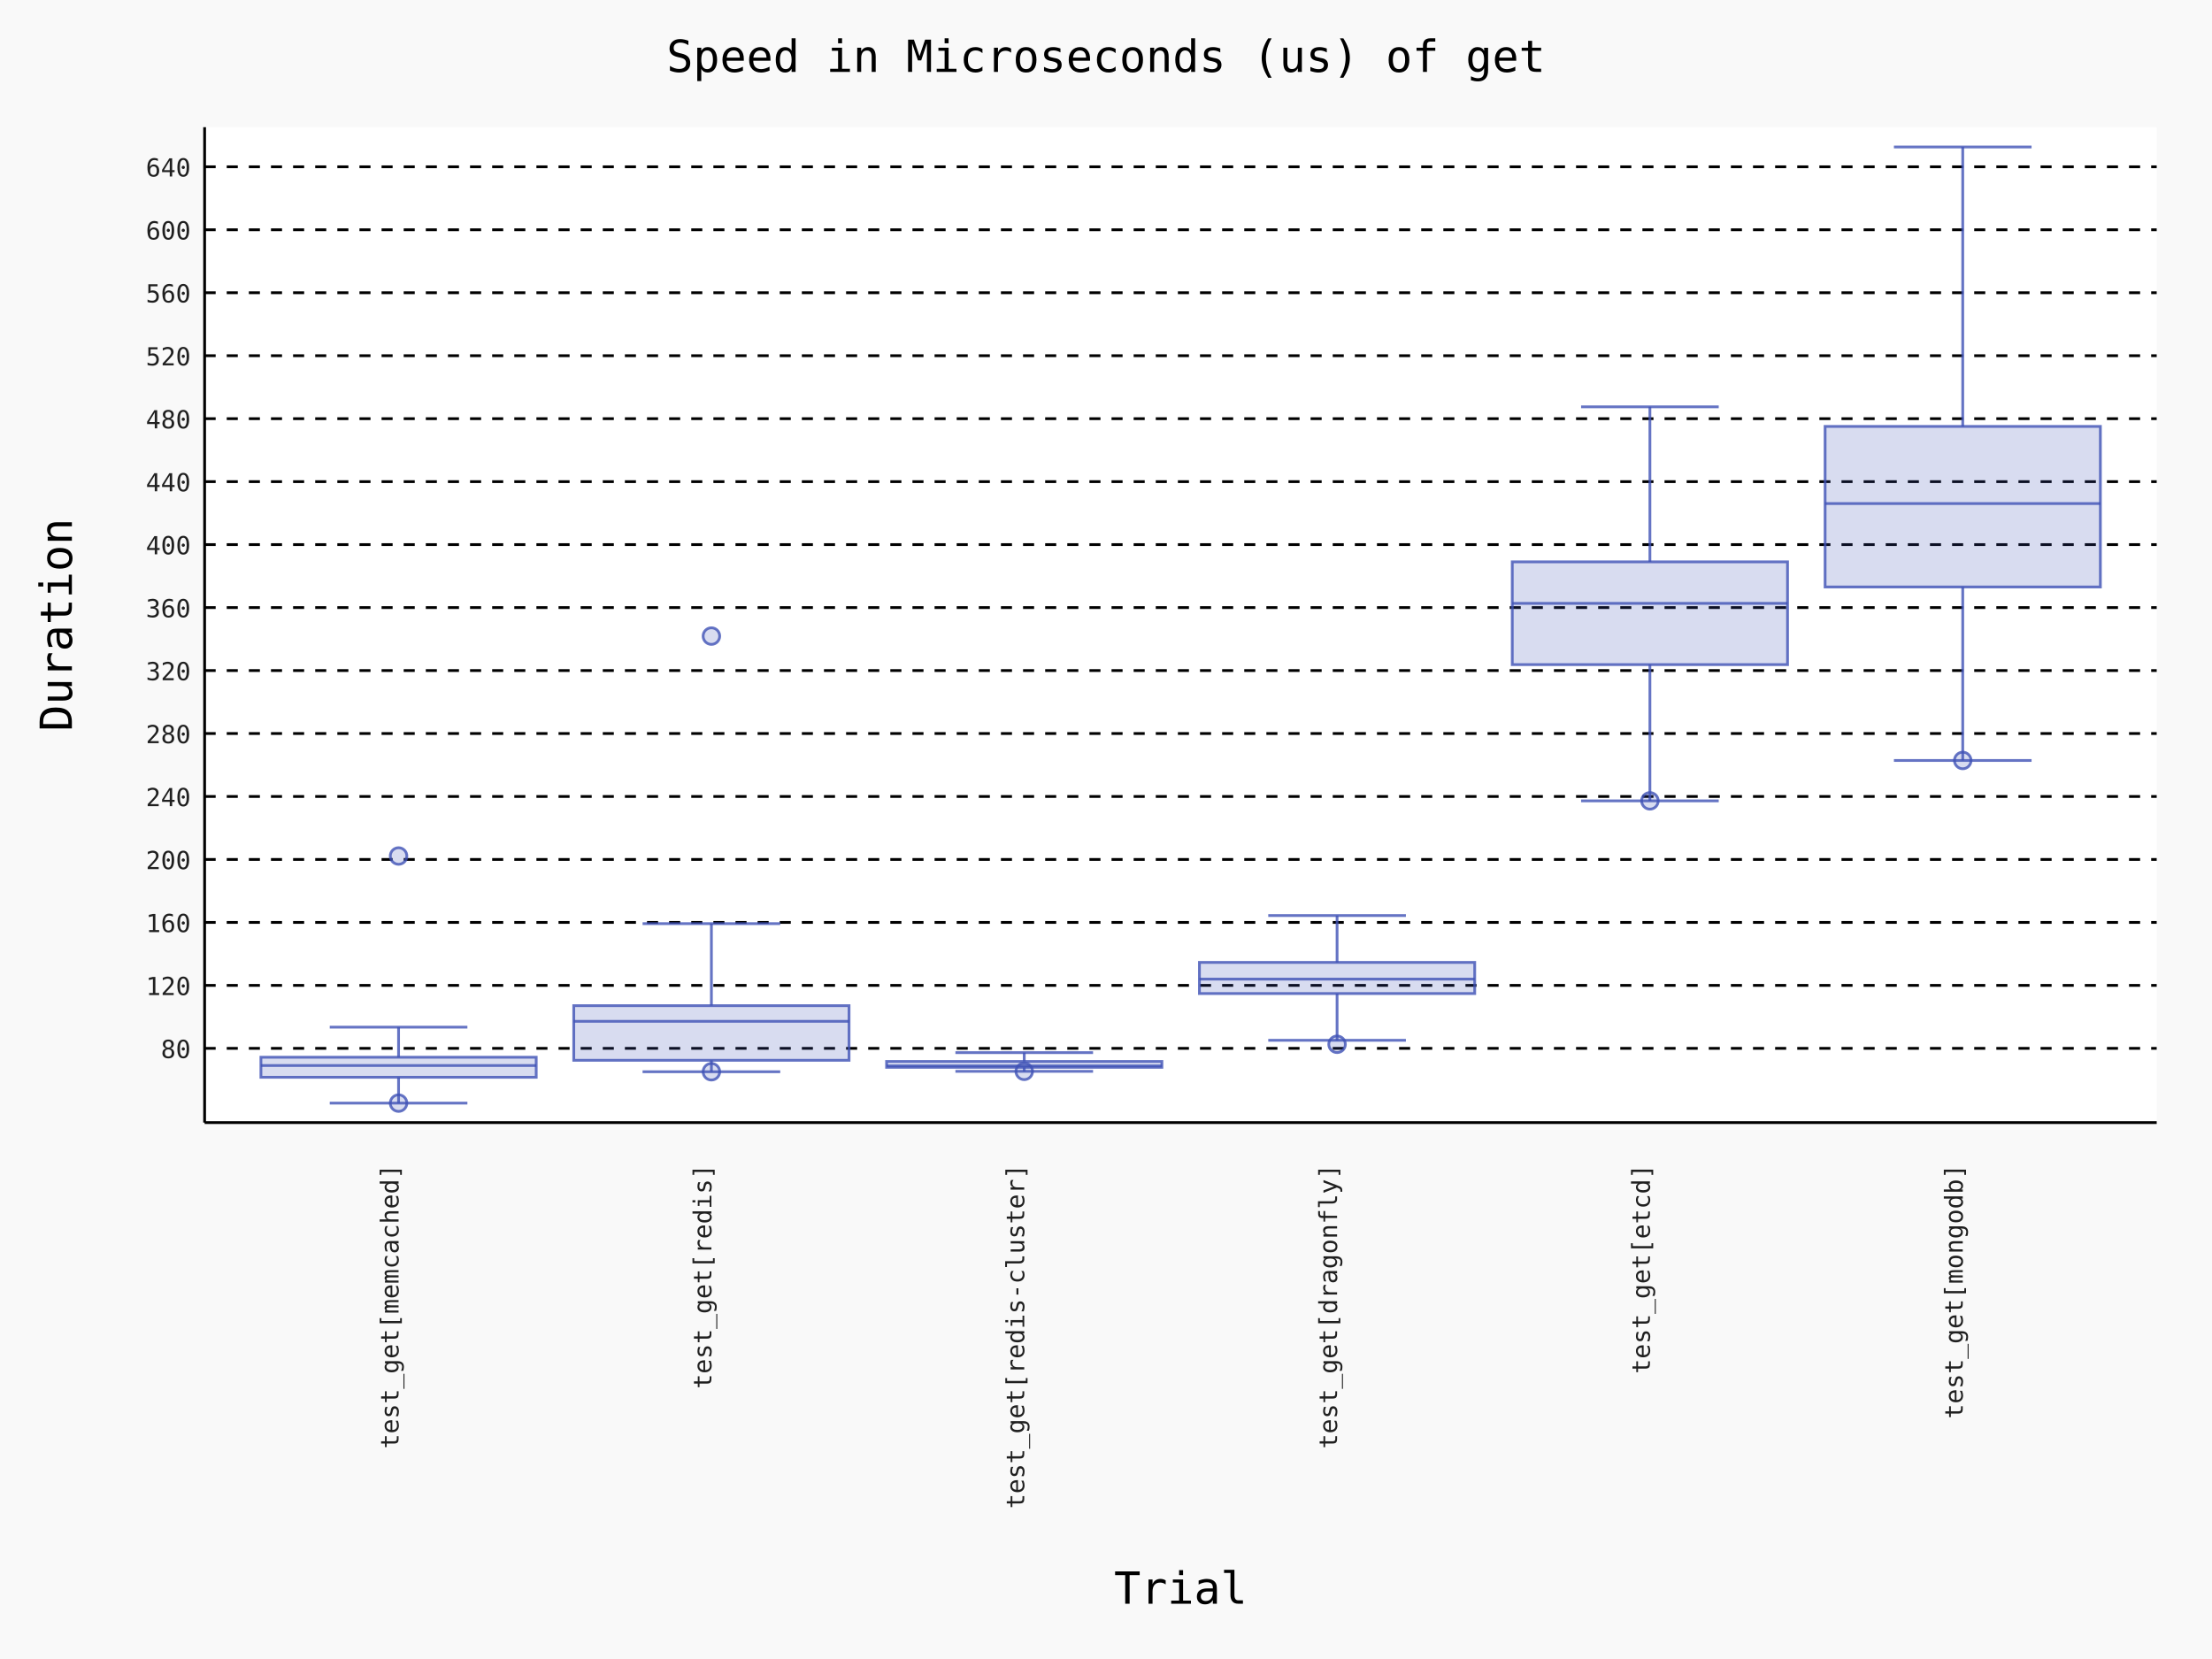
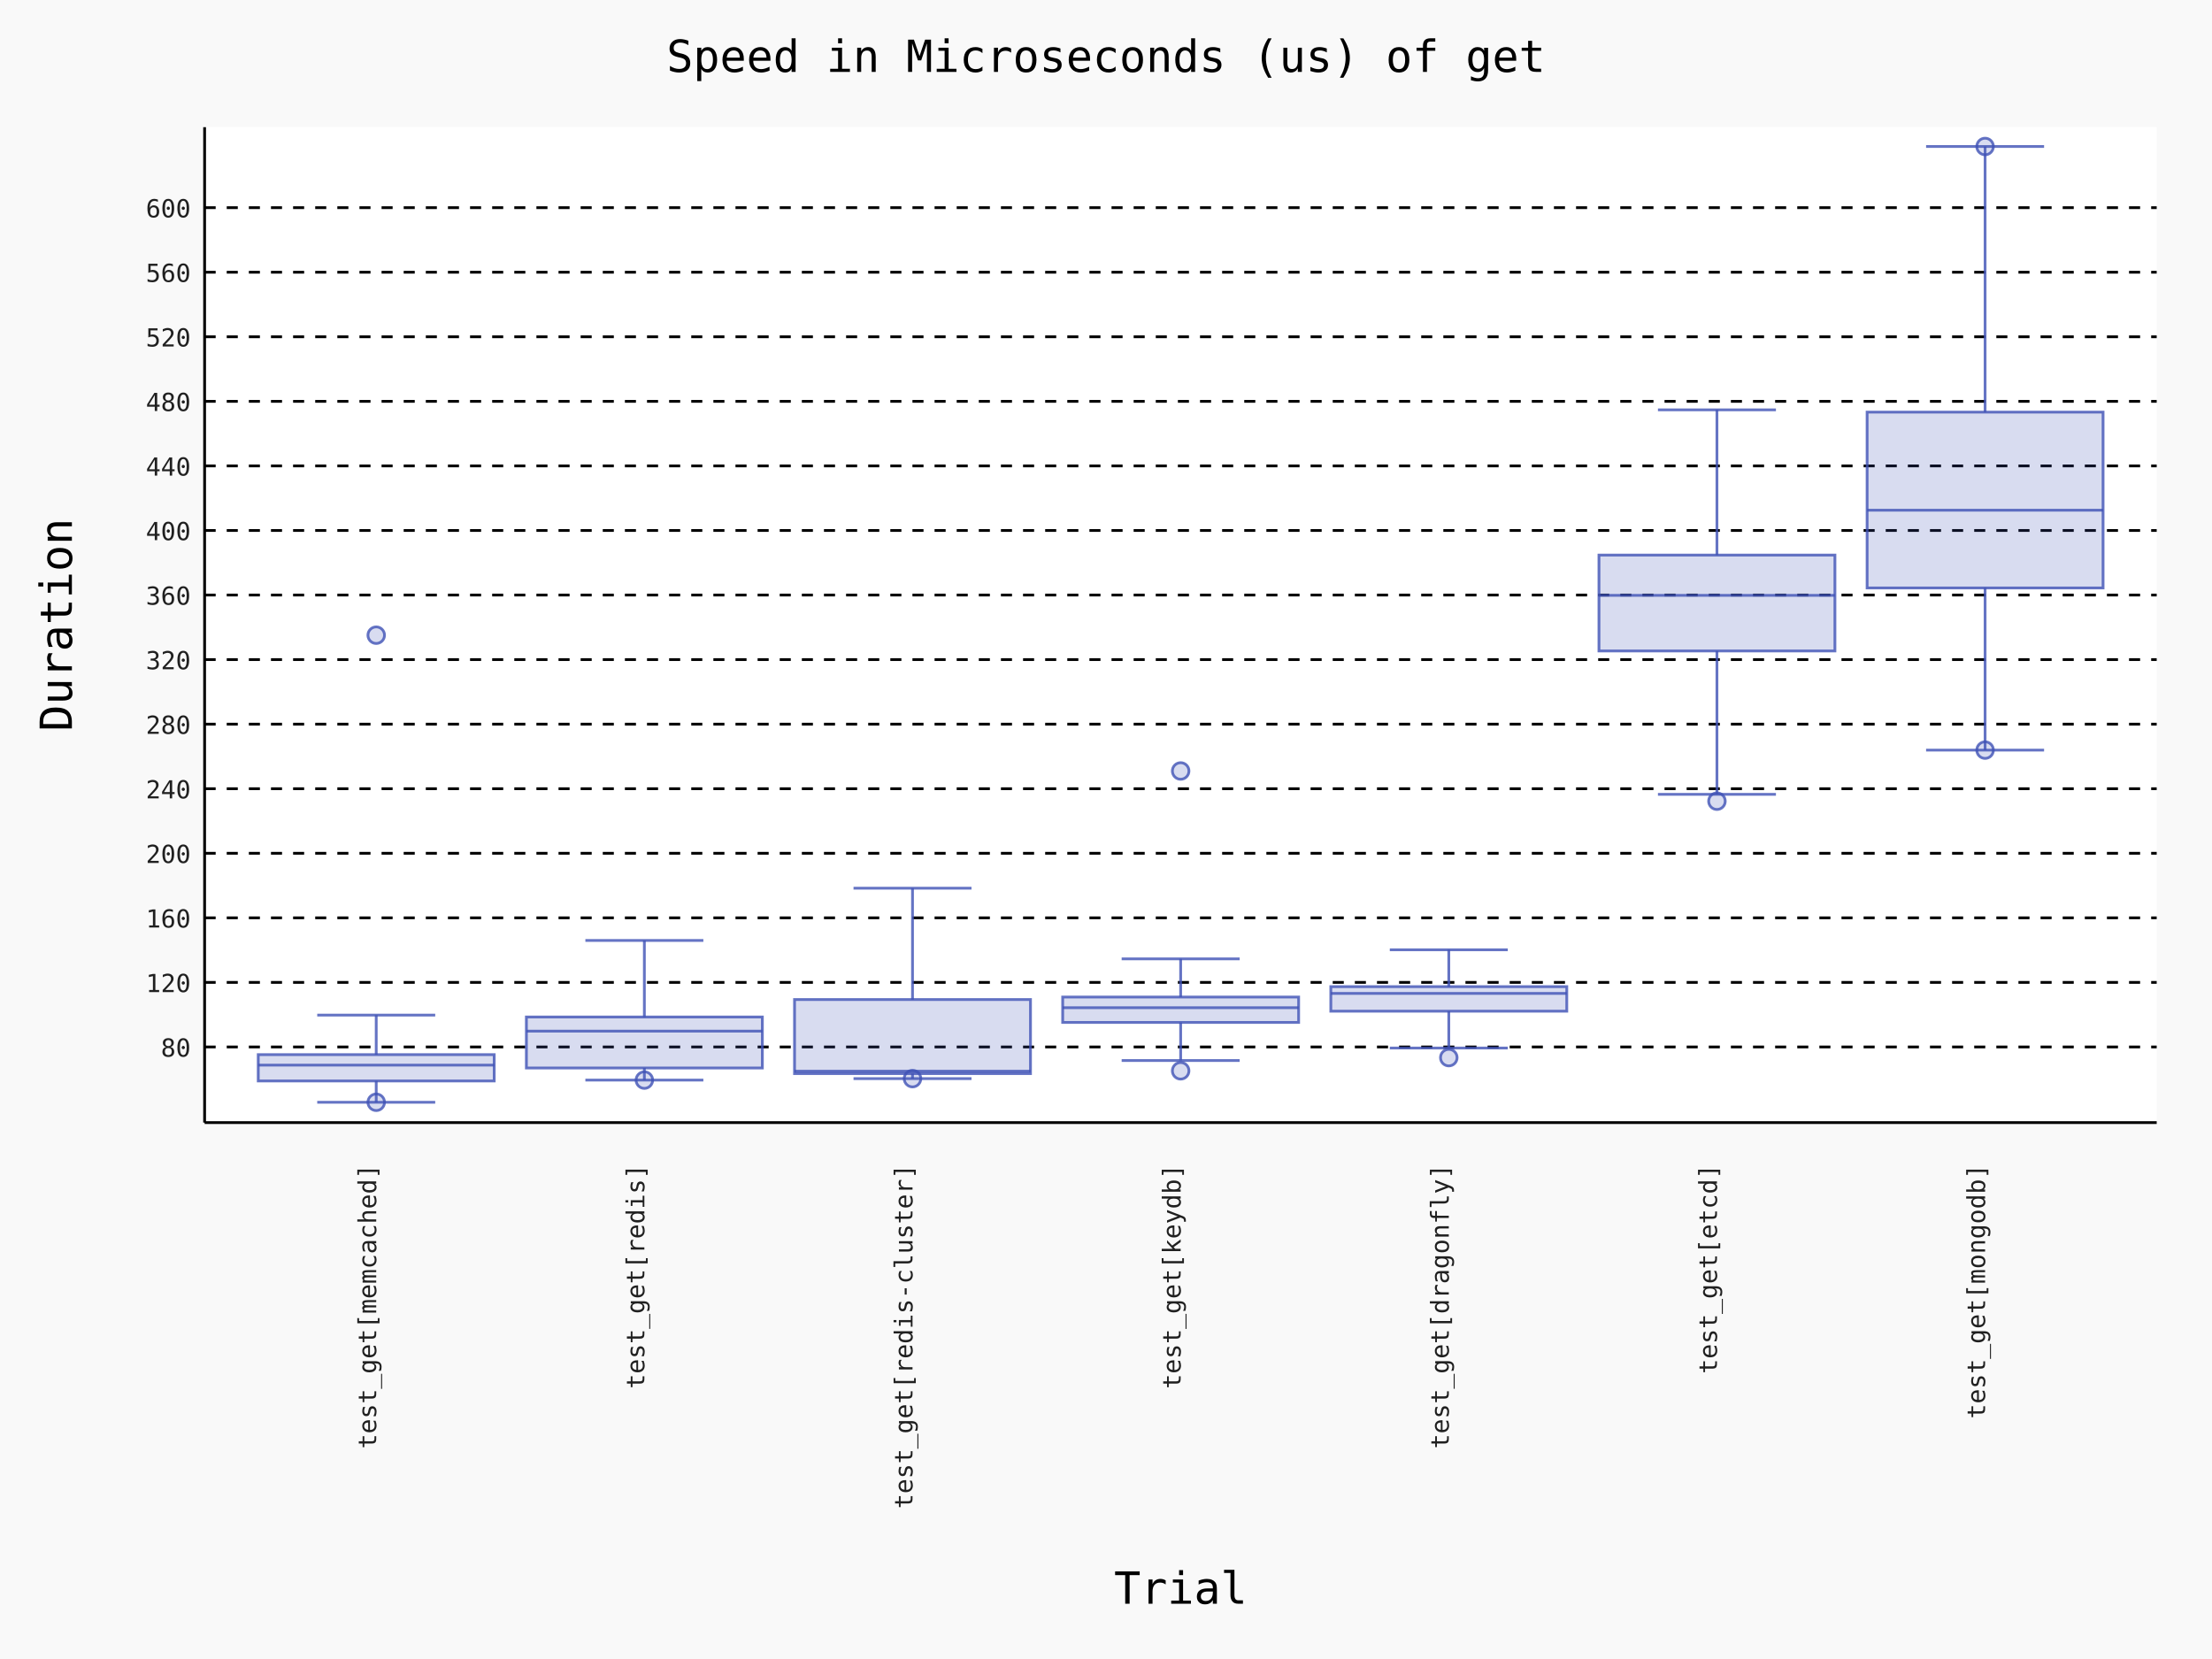
- <svg xmlns="http://www.w3.org/2000/svg" id="chart-95258026-fb43-44e2-9918-937dfb2821e3" class="pygal-chart" viewBox="0 0 800 600">
+ <svg xmlns="http://www.w3.org/2000/svg" id="chart-4cbffb1e-c1b7-4cfb-9cc7-93001755abcd" class="pygal-chart" viewBox="0 0 800 600">
  <defs>
-     <style type="text/css">#chart-95258026-fb43-44e2-9918-937dfb2821e3{-webkit-user-select:none;-webkit-font-smoothing:antialiased;font-family:Consolas,"Deja Vu Sans Mono","Bitstream Vera Sans Mono","Courier New",monospace}#chart-95258026-fb43-44e2-9918-937dfb2821e3 .title{font-family:Consolas,"Deja Vu Sans Mono","Bitstream Vera Sans Mono","Courier New",monospace;font-size:16px}#chart-95258026-fb43-44e2-9918-937dfb2821e3 .legends .legend text{font-family:Consolas,"Deja Vu Sans Mono","Bitstream Vera Sans Mono","Courier New",monospace;font-size:14px}#chart-95258026-fb43-44e2-9918-937dfb2821e3 .axis text{font-family:Consolas,"Deja Vu Sans Mono","Bitstream Vera Sans Mono","Courier New",monospace;font-size:10px}#chart-95258026-fb43-44e2-9918-937dfb2821e3 .axis text.major{font-family:Consolas,"Deja Vu Sans Mono","Bitstream Vera Sans Mono","Courier New",monospace;font-size:10px}#chart-95258026-fb43-44e2-9918-937dfb2821e3 .text-overlay text.value{font-family:Consolas,"Deja Vu Sans Mono","Bitstream Vera Sans Mono","Courier New",monospace;font-size:16px}#chart-95258026-fb43-44e2-9918-937dfb2821e3 .text-overlay text.label{font-family:Consolas,"Deja Vu Sans Mono","Bitstream Vera Sans Mono","Courier New",monospace;font-size:10px}#chart-95258026-fb43-44e2-9918-937dfb2821e3 .tooltip{font-family:Consolas,"Deja Vu Sans Mono","Bitstream Vera Sans Mono","Courier New",monospace;font-size:14px}#chart-95258026-fb43-44e2-9918-937dfb2821e3 text.no_data{font-family:Consolas,"Deja Vu Sans Mono","Bitstream Vera Sans Mono","Courier New",monospace;font-size:64px}
- #chart-95258026-fb43-44e2-9918-937dfb2821e3{background-color:rgba(249,249,249,1)}#chart-95258026-fb43-44e2-9918-937dfb2821e3 path,#chart-95258026-fb43-44e2-9918-937dfb2821e3 line,#chart-95258026-fb43-44e2-9918-937dfb2821e3 rect,#chart-95258026-fb43-44e2-9918-937dfb2821e3 circle{-webkit-transition:150ms;-moz-transition:150ms;transition:150ms}#chart-95258026-fb43-44e2-9918-937dfb2821e3 .graph &gt; .background{fill:rgba(249,249,249,1)}#chart-95258026-fb43-44e2-9918-937dfb2821e3 .plot &gt; .background{fill:rgba(255,255,255,1)}#chart-95258026-fb43-44e2-9918-937dfb2821e3 .graph{fill:rgba(0,0,0,.87)}#chart-95258026-fb43-44e2-9918-937dfb2821e3 text.no_data{fill:rgba(0,0,0,1)}#chart-95258026-fb43-44e2-9918-937dfb2821e3 .title{fill:rgba(0,0,0,1)}#chart-95258026-fb43-44e2-9918-937dfb2821e3 .legends .legend text{fill:rgba(0,0,0,.87)}#chart-95258026-fb43-44e2-9918-937dfb2821e3 .legends .legend:hover text{fill:rgba(0,0,0,1)}#chart-95258026-fb43-44e2-9918-937dfb2821e3 .axis .line{stroke:rgba(0,0,0,1)}#chart-95258026-fb43-44e2-9918-937dfb2821e3 .axis .guide.line{stroke:rgba(0,0,0,.54)}#chart-95258026-fb43-44e2-9918-937dfb2821e3 .axis .major.line{stroke:rgba(0,0,0,.87)}#chart-95258026-fb43-44e2-9918-937dfb2821e3 .axis text.major{fill:rgba(0,0,0,1)}#chart-95258026-fb43-44e2-9918-937dfb2821e3 .axis.y .guides:hover .guide.line,#chart-95258026-fb43-44e2-9918-937dfb2821e3 .line-graph .axis.x .guides:hover .guide.line,#chart-95258026-fb43-44e2-9918-937dfb2821e3 .stackedline-graph .axis.x .guides:hover .guide.line,#chart-95258026-fb43-44e2-9918-937dfb2821e3 .xy-graph .axis.x .guides:hover .guide.line{stroke:rgba(0,0,0,1)}#chart-95258026-fb43-44e2-9918-937dfb2821e3 .axis .guides:hover text{fill:rgba(0,0,0,1)}#chart-95258026-fb43-44e2-9918-937dfb2821e3 .reactive{fill-opacity:.7;stroke-opacity:.8;stroke-width:1}#chart-95258026-fb43-44e2-9918-937dfb2821e3 .ci{stroke:rgba(0,0,0,.87)}#chart-95258026-fb43-44e2-9918-937dfb2821e3 .reactive.active,#chart-95258026-fb43-44e2-9918-937dfb2821e3 .active .reactive{fill-opacity:.8;stroke-opacity:.9;stroke-width:4}#chart-95258026-fb43-44e2-9918-937dfb2821e3 .ci .reactive.active{stroke-width:1.5}#chart-95258026-fb43-44e2-9918-937dfb2821e3 .series text{fill:rgba(0,0,0,1)}#chart-95258026-fb43-44e2-9918-937dfb2821e3 .tooltip rect{fill:rgba(255,255,255,1);stroke:rgba(0,0,0,1);-webkit-transition:opacity 150ms;-moz-transition:opacity 150ms;transition:opacity 150ms}#chart-95258026-fb43-44e2-9918-937dfb2821e3 .tooltip .label{fill:rgba(0,0,0,.87)}#chart-95258026-fb43-44e2-9918-937dfb2821e3 .tooltip .label{fill:rgba(0,0,0,.87)}#chart-95258026-fb43-44e2-9918-937dfb2821e3 .tooltip .legend{font-size:.8em;fill:rgba(0,0,0,.54)}#chart-95258026-fb43-44e2-9918-937dfb2821e3 .tooltip .x_label{font-size:.6em;fill:rgba(0,0,0,1)}#chart-95258026-fb43-44e2-9918-937dfb2821e3 .tooltip .xlink{font-size:.5em;text-decoration:underline}#chart-95258026-fb43-44e2-9918-937dfb2821e3 .tooltip .value{font-size:1.5em}#chart-95258026-fb43-44e2-9918-937dfb2821e3 .bound{font-size:.5em}#chart-95258026-fb43-44e2-9918-937dfb2821e3 .max-value{font-size:.75em;fill:rgba(0,0,0,.54)}#chart-95258026-fb43-44e2-9918-937dfb2821e3 .map-element{fill:rgba(255,255,255,1);stroke:rgba(0,0,0,.54) !important}#chart-95258026-fb43-44e2-9918-937dfb2821e3 .map-element .reactive{fill-opacity:inherit;stroke-opacity:inherit}#chart-95258026-fb43-44e2-9918-937dfb2821e3 .color-0,#chart-95258026-fb43-44e2-9918-937dfb2821e3 .color-0 a:visited{stroke:#3F51B5;fill:#3F51B5}#chart-95258026-fb43-44e2-9918-937dfb2821e3 .color-1,#chart-95258026-fb43-44e2-9918-937dfb2821e3 .color-1 a:visited{stroke:#3F51B5;fill:#3F51B5}#chart-95258026-fb43-44e2-9918-937dfb2821e3 .color-2,#chart-95258026-fb43-44e2-9918-937dfb2821e3 .color-2 a:visited{stroke:#3F51B5;fill:#3F51B5}#chart-95258026-fb43-44e2-9918-937dfb2821e3 .color-3,#chart-95258026-fb43-44e2-9918-937dfb2821e3 .color-3 a:visited{stroke:#3F51B5;fill:#3F51B5}#chart-95258026-fb43-44e2-9918-937dfb2821e3 .color-4,#chart-95258026-fb43-44e2-9918-937dfb2821e3 .color-4 a:visited{stroke:#3F51B5;fill:#3F51B5}#chart-95258026-fb43-44e2-9918-937dfb2821e3 .color-5,#chart-95258026-fb43-44e2-9918-937dfb2821e3 .color-5 a:visited{stroke:#3F51B5;fill:#3F51B5}#chart-95258026-fb43-44e2-9918-937dfb2821e3 .text-overlay .color-0 text{fill:black}#chart-95258026-fb43-44e2-9918-937dfb2821e3 .text-overlay .color-1 text{fill:black}#chart-95258026-fb43-44e2-9918-937dfb2821e3 .text-overlay .color-2 text{fill:black}#chart-95258026-fb43-44e2-9918-937dfb2821e3 .text-overlay .color-3 text{fill:black}#chart-95258026-fb43-44e2-9918-937dfb2821e3 .text-overlay .color-4 text{fill:black}#chart-95258026-fb43-44e2-9918-937dfb2821e3 .text-overlay .color-5 text{fill:black}
- #chart-95258026-fb43-44e2-9918-937dfb2821e3 text.no_data{text-anchor:middle}#chart-95258026-fb43-44e2-9918-937dfb2821e3 .guide.line{fill:none}#chart-95258026-fb43-44e2-9918-937dfb2821e3 .centered{text-anchor:middle}#chart-95258026-fb43-44e2-9918-937dfb2821e3 .title{text-anchor:middle}#chart-95258026-fb43-44e2-9918-937dfb2821e3 .legends .legend text{fill-opacity:1}#chart-95258026-fb43-44e2-9918-937dfb2821e3 .axis.x text{text-anchor:middle}#chart-95258026-fb43-44e2-9918-937dfb2821e3 .axis.x:not(.web) text[transform]{text-anchor:start}#chart-95258026-fb43-44e2-9918-937dfb2821e3 .axis.x:not(.web) text[transform].backwards{text-anchor:end}#chart-95258026-fb43-44e2-9918-937dfb2821e3 .axis.y text{text-anchor:end}#chart-95258026-fb43-44e2-9918-937dfb2821e3 .axis.y text[transform].backwards{text-anchor:start}#chart-95258026-fb43-44e2-9918-937dfb2821e3 .axis.y2 text{text-anchor:start}#chart-95258026-fb43-44e2-9918-937dfb2821e3 .axis.y2 text[transform].backwards{text-anchor:end}#chart-95258026-fb43-44e2-9918-937dfb2821e3 .axis .guide.line{stroke-dasharray:4,4;stroke:black}#chart-95258026-fb43-44e2-9918-937dfb2821e3 .axis .major.guide.line{stroke-dasharray:6,6;stroke:black}#chart-95258026-fb43-44e2-9918-937dfb2821e3 .horizontal .axis.y .guide.line,#chart-95258026-fb43-44e2-9918-937dfb2821e3 .horizontal .axis.y2 .guide.line,#chart-95258026-fb43-44e2-9918-937dfb2821e3 .vertical .axis.x .guide.line{opacity:0}#chart-95258026-fb43-44e2-9918-937dfb2821e3 .horizontal .axis.always_show .guide.line,#chart-95258026-fb43-44e2-9918-937dfb2821e3 .vertical .axis.always_show .guide.line{opacity:1 !important}#chart-95258026-fb43-44e2-9918-937dfb2821e3 .axis.y .guides:hover .guide.line,#chart-95258026-fb43-44e2-9918-937dfb2821e3 .axis.y2 .guides:hover .guide.line,#chart-95258026-fb43-44e2-9918-937dfb2821e3 .axis.x .guides:hover .guide.line{opacity:1}#chart-95258026-fb43-44e2-9918-937dfb2821e3 .axis .guides:hover text{opacity:1}#chart-95258026-fb43-44e2-9918-937dfb2821e3 .nofill{fill:none}#chart-95258026-fb43-44e2-9918-937dfb2821e3 .subtle-fill{fill-opacity:.2}#chart-95258026-fb43-44e2-9918-937dfb2821e3 .dot{stroke-width:1px;fill-opacity:1;stroke-opacity:1}#chart-95258026-fb43-44e2-9918-937dfb2821e3 .dot.active{stroke-width:5px}#chart-95258026-fb43-44e2-9918-937dfb2821e3 .dot.negative{fill:transparent}#chart-95258026-fb43-44e2-9918-937dfb2821e3 text,#chart-95258026-fb43-44e2-9918-937dfb2821e3 tspan{stroke:none !important}#chart-95258026-fb43-44e2-9918-937dfb2821e3 .series text.active{opacity:1}#chart-95258026-fb43-44e2-9918-937dfb2821e3 .tooltip rect{fill-opacity:.95;stroke-width:.5}#chart-95258026-fb43-44e2-9918-937dfb2821e3 .tooltip text{fill-opacity:1}#chart-95258026-fb43-44e2-9918-937dfb2821e3 .showable{visibility:hidden}#chart-95258026-fb43-44e2-9918-937dfb2821e3 .showable.shown{visibility:visible}#chart-95258026-fb43-44e2-9918-937dfb2821e3 .gauge-background{fill:rgba(229,229,229,1);stroke:none}#chart-95258026-fb43-44e2-9918-937dfb2821e3 .bg-lines{stroke:rgba(249,249,249,1);stroke-width:2px}
+     <style type="text/css">#chart-4cbffb1e-c1b7-4cfb-9cc7-93001755abcd{-webkit-user-select:none;-webkit-font-smoothing:antialiased;font-family:Consolas,"Deja Vu Sans Mono","Bitstream Vera Sans Mono","Courier New",monospace}#chart-4cbffb1e-c1b7-4cfb-9cc7-93001755abcd .title{font-family:Consolas,"Deja Vu Sans Mono","Bitstream Vera Sans Mono","Courier New",monospace;font-size:16px}#chart-4cbffb1e-c1b7-4cfb-9cc7-93001755abcd .legends .legend text{font-family:Consolas,"Deja Vu Sans Mono","Bitstream Vera Sans Mono","Courier New",monospace;font-size:14px}#chart-4cbffb1e-c1b7-4cfb-9cc7-93001755abcd .axis text{font-family:Consolas,"Deja Vu Sans Mono","Bitstream Vera Sans Mono","Courier New",monospace;font-size:10px}#chart-4cbffb1e-c1b7-4cfb-9cc7-93001755abcd .axis text.major{font-family:Consolas,"Deja Vu Sans Mono","Bitstream Vera Sans Mono","Courier New",monospace;font-size:10px}#chart-4cbffb1e-c1b7-4cfb-9cc7-93001755abcd .text-overlay text.value{font-family:Consolas,"Deja Vu Sans Mono","Bitstream Vera Sans Mono","Courier New",monospace;font-size:16px}#chart-4cbffb1e-c1b7-4cfb-9cc7-93001755abcd .text-overlay text.label{font-family:Consolas,"Deja Vu Sans Mono","Bitstream Vera Sans Mono","Courier New",monospace;font-size:10px}#chart-4cbffb1e-c1b7-4cfb-9cc7-93001755abcd .tooltip{font-family:Consolas,"Deja Vu Sans Mono","Bitstream Vera Sans Mono","Courier New",monospace;font-size:14px}#chart-4cbffb1e-c1b7-4cfb-9cc7-93001755abcd text.no_data{font-family:Consolas,"Deja Vu Sans Mono","Bitstream Vera Sans Mono","Courier New",monospace;font-size:64px}
+ #chart-4cbffb1e-c1b7-4cfb-9cc7-93001755abcd{background-color:rgba(249,249,249,1)}#chart-4cbffb1e-c1b7-4cfb-9cc7-93001755abcd path,#chart-4cbffb1e-c1b7-4cfb-9cc7-93001755abcd line,#chart-4cbffb1e-c1b7-4cfb-9cc7-93001755abcd rect,#chart-4cbffb1e-c1b7-4cfb-9cc7-93001755abcd circle{-webkit-transition:150ms;-moz-transition:150ms;transition:150ms}#chart-4cbffb1e-c1b7-4cfb-9cc7-93001755abcd .graph &gt; .background{fill:rgba(249,249,249,1)}#chart-4cbffb1e-c1b7-4cfb-9cc7-93001755abcd .plot &gt; .background{fill:rgba(255,255,255,1)}#chart-4cbffb1e-c1b7-4cfb-9cc7-93001755abcd .graph{fill:rgba(0,0,0,.87)}#chart-4cbffb1e-c1b7-4cfb-9cc7-93001755abcd text.no_data{fill:rgba(0,0,0,1)}#chart-4cbffb1e-c1b7-4cfb-9cc7-93001755abcd .title{fill:rgba(0,0,0,1)}#chart-4cbffb1e-c1b7-4cfb-9cc7-93001755abcd .legends .legend text{fill:rgba(0,0,0,.87)}#chart-4cbffb1e-c1b7-4cfb-9cc7-93001755abcd .legends .legend:hover text{fill:rgba(0,0,0,1)}#chart-4cbffb1e-c1b7-4cfb-9cc7-93001755abcd .axis .line{stroke:rgba(0,0,0,1)}#chart-4cbffb1e-c1b7-4cfb-9cc7-93001755abcd .axis .guide.line{stroke:rgba(0,0,0,.54)}#chart-4cbffb1e-c1b7-4cfb-9cc7-93001755abcd .axis .major.line{stroke:rgba(0,0,0,.87)}#chart-4cbffb1e-c1b7-4cfb-9cc7-93001755abcd .axis text.major{fill:rgba(0,0,0,1)}#chart-4cbffb1e-c1b7-4cfb-9cc7-93001755abcd .axis.y .guides:hover .guide.line,#chart-4cbffb1e-c1b7-4cfb-9cc7-93001755abcd .line-graph .axis.x .guides:hover .guide.line,#chart-4cbffb1e-c1b7-4cfb-9cc7-93001755abcd .stackedline-graph .axis.x .guides:hover .guide.line,#chart-4cbffb1e-c1b7-4cfb-9cc7-93001755abcd .xy-graph .axis.x .guides:hover .guide.line{stroke:rgba(0,0,0,1)}#chart-4cbffb1e-c1b7-4cfb-9cc7-93001755abcd .axis .guides:hover text{fill:rgba(0,0,0,1)}#chart-4cbffb1e-c1b7-4cfb-9cc7-93001755abcd .reactive{fill-opacity:.7;stroke-opacity:.8;stroke-width:1}#chart-4cbffb1e-c1b7-4cfb-9cc7-93001755abcd .ci{stroke:rgba(0,0,0,.87)}#chart-4cbffb1e-c1b7-4cfb-9cc7-93001755abcd .reactive.active,#chart-4cbffb1e-c1b7-4cfb-9cc7-93001755abcd .active .reactive{fill-opacity:.8;stroke-opacity:.9;stroke-width:4}#chart-4cbffb1e-c1b7-4cfb-9cc7-93001755abcd .ci .reactive.active{stroke-width:1.5}#chart-4cbffb1e-c1b7-4cfb-9cc7-93001755abcd .series text{fill:rgba(0,0,0,1)}#chart-4cbffb1e-c1b7-4cfb-9cc7-93001755abcd .tooltip rect{fill:rgba(255,255,255,1);stroke:rgba(0,0,0,1);-webkit-transition:opacity 150ms;-moz-transition:opacity 150ms;transition:opacity 150ms}#chart-4cbffb1e-c1b7-4cfb-9cc7-93001755abcd .tooltip .label{fill:rgba(0,0,0,.87)}#chart-4cbffb1e-c1b7-4cfb-9cc7-93001755abcd .tooltip .label{fill:rgba(0,0,0,.87)}#chart-4cbffb1e-c1b7-4cfb-9cc7-93001755abcd .tooltip .legend{font-size:.8em;fill:rgba(0,0,0,.54)}#chart-4cbffb1e-c1b7-4cfb-9cc7-93001755abcd .tooltip .x_label{font-size:.6em;fill:rgba(0,0,0,1)}#chart-4cbffb1e-c1b7-4cfb-9cc7-93001755abcd .tooltip .xlink{font-size:.5em;text-decoration:underline}#chart-4cbffb1e-c1b7-4cfb-9cc7-93001755abcd .tooltip .value{font-size:1.5em}#chart-4cbffb1e-c1b7-4cfb-9cc7-93001755abcd .bound{font-size:.5em}#chart-4cbffb1e-c1b7-4cfb-9cc7-93001755abcd .max-value{font-size:.75em;fill:rgba(0,0,0,.54)}#chart-4cbffb1e-c1b7-4cfb-9cc7-93001755abcd .map-element{fill:rgba(255,255,255,1);stroke:rgba(0,0,0,.54) !important}#chart-4cbffb1e-c1b7-4cfb-9cc7-93001755abcd .map-element .reactive{fill-opacity:inherit;stroke-opacity:inherit}#chart-4cbffb1e-c1b7-4cfb-9cc7-93001755abcd .color-0,#chart-4cbffb1e-c1b7-4cfb-9cc7-93001755abcd .color-0 a:visited{stroke:#3F51B5;fill:#3F51B5}#chart-4cbffb1e-c1b7-4cfb-9cc7-93001755abcd .color-1,#chart-4cbffb1e-c1b7-4cfb-9cc7-93001755abcd .color-1 a:visited{stroke:#3F51B5;fill:#3F51B5}#chart-4cbffb1e-c1b7-4cfb-9cc7-93001755abcd .color-2,#chart-4cbffb1e-c1b7-4cfb-9cc7-93001755abcd .color-2 a:visited{stroke:#3F51B5;fill:#3F51B5}#chart-4cbffb1e-c1b7-4cfb-9cc7-93001755abcd .color-3,#chart-4cbffb1e-c1b7-4cfb-9cc7-93001755abcd .color-3 a:visited{stroke:#3F51B5;fill:#3F51B5}#chart-4cbffb1e-c1b7-4cfb-9cc7-93001755abcd .color-4,#chart-4cbffb1e-c1b7-4cfb-9cc7-93001755abcd .color-4 a:visited{stroke:#3F51B5;fill:#3F51B5}#chart-4cbffb1e-c1b7-4cfb-9cc7-93001755abcd .color-5,#chart-4cbffb1e-c1b7-4cfb-9cc7-93001755abcd .color-5 a:visited{stroke:#3F51B5;fill:#3F51B5}#chart-4cbffb1e-c1b7-4cfb-9cc7-93001755abcd .color-6,#chart-4cbffb1e-c1b7-4cfb-9cc7-93001755abcd .color-6 a:visited{stroke:#3F51B5;fill:#3F51B5}#chart-4cbffb1e-c1b7-4cfb-9cc7-93001755abcd .text-overlay .color-0 text{fill:black}#chart-4cbffb1e-c1b7-4cfb-9cc7-93001755abcd .text-overlay .color-1 text{fill:black}#chart-4cbffb1e-c1b7-4cfb-9cc7-93001755abcd .text-overlay .color-2 text{fill:black}#chart-4cbffb1e-c1b7-4cfb-9cc7-93001755abcd .text-overlay .color-3 text{fill:black}#chart-4cbffb1e-c1b7-4cfb-9cc7-93001755abcd .text-overlay .color-4 text{fill:black}#chart-4cbffb1e-c1b7-4cfb-9cc7-93001755abcd .text-overlay .color-5 text{fill:black}#chart-4cbffb1e-c1b7-4cfb-9cc7-93001755abcd .text-overlay .color-6 text{fill:black}
+ #chart-4cbffb1e-c1b7-4cfb-9cc7-93001755abcd text.no_data{text-anchor:middle}#chart-4cbffb1e-c1b7-4cfb-9cc7-93001755abcd .guide.line{fill:none}#chart-4cbffb1e-c1b7-4cfb-9cc7-93001755abcd .centered{text-anchor:middle}#chart-4cbffb1e-c1b7-4cfb-9cc7-93001755abcd .title{text-anchor:middle}#chart-4cbffb1e-c1b7-4cfb-9cc7-93001755abcd .legends .legend text{fill-opacity:1}#chart-4cbffb1e-c1b7-4cfb-9cc7-93001755abcd .axis.x text{text-anchor:middle}#chart-4cbffb1e-c1b7-4cfb-9cc7-93001755abcd .axis.x:not(.web) text[transform]{text-anchor:start}#chart-4cbffb1e-c1b7-4cfb-9cc7-93001755abcd .axis.x:not(.web) text[transform].backwards{text-anchor:end}#chart-4cbffb1e-c1b7-4cfb-9cc7-93001755abcd .axis.y text{text-anchor:end}#chart-4cbffb1e-c1b7-4cfb-9cc7-93001755abcd .axis.y text[transform].backwards{text-anchor:start}#chart-4cbffb1e-c1b7-4cfb-9cc7-93001755abcd .axis.y2 text{text-anchor:start}#chart-4cbffb1e-c1b7-4cfb-9cc7-93001755abcd .axis.y2 text[transform].backwards{text-anchor:end}#chart-4cbffb1e-c1b7-4cfb-9cc7-93001755abcd .axis .guide.line{stroke-dasharray:4,4;stroke:black}#chart-4cbffb1e-c1b7-4cfb-9cc7-93001755abcd .axis .major.guide.line{stroke-dasharray:6,6;stroke:black}#chart-4cbffb1e-c1b7-4cfb-9cc7-93001755abcd .horizontal .axis.y .guide.line,#chart-4cbffb1e-c1b7-4cfb-9cc7-93001755abcd .horizontal .axis.y2 .guide.line,#chart-4cbffb1e-c1b7-4cfb-9cc7-93001755abcd .vertical .axis.x .guide.line{opacity:0}#chart-4cbffb1e-c1b7-4cfb-9cc7-93001755abcd .horizontal .axis.always_show .guide.line,#chart-4cbffb1e-c1b7-4cfb-9cc7-93001755abcd .vertical .axis.always_show .guide.line{opacity:1 !important}#chart-4cbffb1e-c1b7-4cfb-9cc7-93001755abcd .axis.y .guides:hover .guide.line,#chart-4cbffb1e-c1b7-4cfb-9cc7-93001755abcd .axis.y2 .guides:hover .guide.line,#chart-4cbffb1e-c1b7-4cfb-9cc7-93001755abcd .axis.x .guides:hover .guide.line{opacity:1}#chart-4cbffb1e-c1b7-4cfb-9cc7-93001755abcd .axis .guides:hover text{opacity:1}#chart-4cbffb1e-c1b7-4cfb-9cc7-93001755abcd .nofill{fill:none}#chart-4cbffb1e-c1b7-4cfb-9cc7-93001755abcd .subtle-fill{fill-opacity:.2}#chart-4cbffb1e-c1b7-4cfb-9cc7-93001755abcd .dot{stroke-width:1px;fill-opacity:1;stroke-opacity:1}#chart-4cbffb1e-c1b7-4cfb-9cc7-93001755abcd .dot.active{stroke-width:5px}#chart-4cbffb1e-c1b7-4cfb-9cc7-93001755abcd .dot.negative{fill:transparent}#chart-4cbffb1e-c1b7-4cfb-9cc7-93001755abcd text,#chart-4cbffb1e-c1b7-4cfb-9cc7-93001755abcd tspan{stroke:none !important}#chart-4cbffb1e-c1b7-4cfb-9cc7-93001755abcd .series text.active{opacity:1}#chart-4cbffb1e-c1b7-4cfb-9cc7-93001755abcd .tooltip rect{fill-opacity:.95;stroke-width:.5}#chart-4cbffb1e-c1b7-4cfb-9cc7-93001755abcd .tooltip text{fill-opacity:1}#chart-4cbffb1e-c1b7-4cfb-9cc7-93001755abcd .showable{visibility:hidden}#chart-4cbffb1e-c1b7-4cfb-9cc7-93001755abcd .showable.shown{visibility:visible}#chart-4cbffb1e-c1b7-4cfb-9cc7-93001755abcd .gauge-background{fill:rgba(229,229,229,1);stroke:none}#chart-4cbffb1e-c1b7-4cfb-9cc7-93001755abcd .bg-lines{stroke:rgba(249,249,249,1);stroke-width:2px}
.tooltip .value{font-size:1em !important}.axis text{font-size:9px !important}</style>
  </defs>
  <g class="graph custombox-graph vertical">
    <rect x="0" y="0" width="800" height="600" class="background" />
    <g transform="translate(74, 46)" class="plot">
      <rect x="0" y="0" width="706.0" height="360.0" class="background" />
      <g class="axis y always_show">
        <path d="M0 360 h706" class="line" />
        <g class="guides">
-           <path d="M0 333.15 h706" class="guide line" />
-           <text x="-5" y="336.65" class="">80</text>
-         </g>
-         <g class="guides">
-           <path d="M0 310.377 h706" class="guide line" />
-           <text x="-5" y="313.877" class="">120</text>
-         </g>
-         <g class="guides">
-           <path d="M0 287.604 h706" class="guide line" />
-           <text x="-5" y="291.104" class="">160</text>
-         </g>
-         <g class="guides">
-           <path d="M0 264.83 h706" class="guide line" />
-           <text x="-5" y="268.33" class="">200</text>
-         </g>
-         <g class="guides">
-           <path d="M0 242.057 h706" class="guide line" />
-           <text x="-5" y="245.557" class="">240</text>
-         </g>
-         <g class="guides">
-           <path d="M0 219.284 h706" class="guide line" />
-           <text x="-5" y="222.784" class="">280</text>
-         </g>
-         <g class="guides">
-           <path d="M0 196.511 h706" class="guide line" />
-           <text x="-5" y="200.011" class="">320</text>
-         </g>
-         <g class="guides">
-           <path d="M0 173.737 h706" class="guide line" />
-           <text x="-5" y="177.237" class="">360</text>
-         </g>
-         <g class="guides">
-           <path d="M0 150.964 h706" class="guide line" />
-           <text x="-5" y="154.464" class="">400</text>
-         </g>
-         <g class="guides">
-           <path d="M0 128.191 h706" class="guide line" />
-           <text x="-5" y="131.691" class="">440</text>
-         </g>
-         <g class="guides">
-           <path d="M0 105.418 h706" class="guide line" />
-           <text x="-5" y="108.918" class="">480</text>
-         </g>
-         <g class="guides">
-           <path d="M0 82.644 h706" class="guide line" />
-           <text x="-5" y="86.144" class="">520</text>
-         </g>
-         <g class="guides">
-           <path d="M0 59.871 h706" class="guide line" />
-           <text x="-5" y="63.371" class="">560</text>
-         </g>
-         <g class="guides">
-           <path d="M0 37.098 h706" class="guide line" />
-           <text x="-5" y="40.598" class="">600</text>
-         </g>
-         <g class="guides">
-           <path d="M0 14.324 h706" class="guide line" />
-           <text x="-5" y="17.824" class="">640</text>
+           <path d="M0 332.646 h706" class="guide line" />
+           <text x="-5" y="336.146" class="">80</text>
+         </g>
+         <g class="guides">
+           <path d="M0 309.297 h706" class="guide line" />
+           <text x="-5" y="312.797" class="">120</text>
+         </g>
+         <g class="guides">
+           <path d="M0 285.948 h706" class="guide line" />
+           <text x="-5" y="289.448" class="">160</text>
+         </g>
+         <g class="guides">
+           <path d="M0 262.598 h706" class="guide line" />
+           <text x="-5" y="266.098" class="">200</text>
+         </g>
+         <g class="guides">
+           <path d="M0 239.249 h706" class="guide line" />
+           <text x="-5" y="242.749" class="">240</text>
+         </g>
+         <g class="guides">
+           <path d="M0 215.9 h706" class="guide line" />
+           <text x="-5" y="219.4" class="">280</text>
+         </g>
+         <g class="guides">
+           <path d="M0 192.55 h706" class="guide line" />
+           <text x="-5" y="196.05" class="">320</text>
+         </g>
+         <g class="guides">
+           <path d="M0 169.201 h706" class="guide line" />
+           <text x="-5" y="172.701" class="">360</text>
+         </g>
+         <g class="guides">
+           <path d="M0 145.852 h706" class="guide line" />
+           <text x="-5" y="149.352" class="">400</text>
+         </g>
+         <g class="guides">
+           <path d="M0 122.502 h706" class="guide line" />
+           <text x="-5" y="126.002" class="">440</text>
+         </g>
+         <g class="guides">
+           <path d="M0 99.153 h706" class="guide line" />
+           <text x="-5" y="102.653" class="">480</text>
+         </g>
+         <g class="guides">
+           <path d="M0 75.804 h706" class="guide line" />
+           <text x="-5" y="79.304" class="">520</text>
+         </g>
+         <g class="guides">
+           <path d="M0 52.454 h706" class="guide line" />
+           <text x="-5" y="55.954" class="">560</text>
+         </g>
+         <g class="guides">
+           <path d="M0 29.105 h706" class="guide line" />
+           <text x="-5" y="32.605" class="">600</text>
        </g>
      </g>
      <g class="axis x">
        <path d="M0 0 v360" class="line" />
        <g class="guides">
-           <path d="M70.147 0 v360" class="guide line" />
-           <text x="70.147" y="375.0" class="backwards" transform="rotate(270 70.14744 375)">test_get[memcached]</text>
-         </g>
-         <g class="guides">
-           <path d="M183.288 0 v360" class="guide line" />
-           <text x="183.288" y="375.0" class="backwards" transform="rotate(270 183.2885 375)">test_get[redis]</text>
-         </g>
-         <g class="guides">
-           <path d="M296.429 0 v360" class="guide line" />
-           <text x="296.429" y="375.0" class="backwards" transform="rotate(270 296.4295 375)">test_get[redis-cluster]</text>
-         </g>
-         <g class="guides">
-           <path d="M409.571 0 v360" class="guide line" />
-           <text x="409.571" y="375.0" class="backwards" transform="rotate(270 409.5705 375)">test_get[dragonfly]</text>
-         </g>
-         <g class="guides">
-           <path d="M522.712 0 v360" class="guide line" />
-           <text x="522.712" y="375.0" class="backwards" transform="rotate(270 522.7115 375)">test_get[etcd]</text>
-         </g>
-         <g class="guides">
-           <path d="M635.853 0 v360" class="guide line" />
-           <text x="635.853" y="375.0" class="backwards" transform="rotate(270 635.8526 375)">test_get[mongodb]</text>
+           <path d="M62.066 0 v360" class="guide line" />
+           <text x="62.066" y="375.0" class="backwards" transform="rotate(270 62.06593 375)">test_get[memcached]</text>
+         </g>
+         <g class="guides">
+           <path d="M159.044 0 v360" class="guide line" />
+           <text x="159.044" y="375.0" class="backwards" transform="rotate(270 159.044 375)">test_get[redis]</text>
+         </g>
+         <g class="guides">
+           <path d="M256.022 0 v360" class="guide line" />
+           <text x="256.022" y="375.0" class="backwards" transform="rotate(270 256.022 375)">test_get[redis-cluster]</text>
+         </g>
+         <g class="guides">
+           <path d="M353 0 v360" class="guide line" />
+           <text x="353.0" y="375.0" class="backwards" transform="rotate(270 353 375)">test_get[keydb]</text>
+         </g>
+         <g class="guides">
+           <path d="M449.978 0 v360" class="guide line" />
+           <text x="449.978" y="375.0" class="backwards" transform="rotate(270 449.978 375)">test_get[dragonfly]</text>
+         </g>
+         <g class="guides">
+           <path d="M546.956 0 v360" class="guide line" />
+           <text x="546.956" y="375.0" class="backwards" transform="rotate(270 546.956 375)">test_get[etcd]</text>
+         </g>
+         <g class="guides">
+           <path d="M643.934 0 v360" class="guide line" />
+           <text x="643.934" y="375.0" class="backwards" transform="rotate(270 643.9341 375)">test_get[mongodb]</text>
        </g>
      </g>
      <g class="series serie-0 color-0">
        <g class="boxes">
          <g class="box">
-             <path stroke-width="3" d="M45.256 352.956 L95.038 352.956" class="reactive tooltip-trigger" />
-             <path stroke-width="3" d="M20.365 339.359 L119.929 339.359" class="reactive tooltip-trigger" />
-             <path stroke-width="3" d="M45.256 325.484 L95.038 325.484" class="reactive tooltip-trigger" />
-             <path stroke-width="2" d="M70.147 352.956 L70.147 343.611" class="reactive tooltip-trigger" />
-             <path stroke-width="2" d="M70.147 325.484 L70.147 336.361" class="reactive tooltip-trigger" />
-             <rect x="20.365" y="336.361" height="7.25" width="99.564" class="subtle-fill reactive tooltip-trigger" />
-             <circle cx="70.147" cy="352.956" r="3" class="subtle-fill reactive tooltip-trigger" />
-             <circle cx="70.147" cy="263.59" r="3" class="subtle-fill reactive tooltip-trigger" />
+             <path stroke-width="3" d="M40.731 352.651 L83.401 352.651" class="reactive tooltip-trigger" />
+             <path stroke-width="3" d="M19.396 339.212 L104.736 339.212" class="reactive tooltip-trigger" />
+             <path stroke-width="3" d="M40.731 321.126 L83.401 321.126" class="reactive tooltip-trigger" />
+             <path stroke-width="2" d="M62.066 352.651 L62.066 344.948" class="reactive tooltip-trigger" />
+             <path stroke-width="2" d="M62.066 321.126 L62.066 335.42" class="reactive tooltip-trigger" />
+             <rect x="19.396" y="335.42" height="9.529" width="85.341" class="subtle-fill reactive tooltip-trigger" />
+             <circle cx="62.066" cy="352.651" r="3" class="subtle-fill reactive tooltip-trigger" />
+             <circle cx="62.066" cy="183.722" r="3" class="subtle-fill reactive tooltip-trigger" />
          </g>
        </g>
      </g>
      <g class="series serie-1 color-1">
        <g class="boxes">
          <g class="box">
-             <path stroke-width="3" d="M158.397 341.609 L208.179 341.609" class="reactive tooltip-trigger" />
-             <path stroke-width="3" d="M133.506 323.374 L233.071 323.374" class="reactive tooltip-trigger" />
-             <path stroke-width="3" d="M158.397 288.047 L208.179 288.047" class="reactive tooltip-trigger" />
-             <path stroke-width="2" d="M183.288 341.609 L183.288 337.47" class="reactive tooltip-trigger" />
-             <path stroke-width="2" d="M183.288 288.047 L183.288 317.71" class="reactive tooltip-trigger" />
-             <rect x="133.506" y="317.71" height="19.76" width="99.564" class="subtle-fill reactive tooltip-trigger" />
-             <circle cx="183.288" cy="341.609" r="3" class="subtle-fill reactive tooltip-trigger" />
-             <circle cx="183.288" cy="184.051" r="3" class="subtle-fill reactive tooltip-trigger" />
+             <path stroke-width="3" d="M137.709 344.631 L180.379 344.631" class="reactive tooltip-trigger" />
+             <path stroke-width="3" d="M116.374 326.921 L201.714 326.921" class="reactive tooltip-trigger" />
+             <path stroke-width="3" d="M137.709 294.129 L180.379 294.129" class="reactive tooltip-trigger" />
+             <path stroke-width="2" d="M159.044 344.631 L159.044 340.255" class="reactive tooltip-trigger" />
+             <path stroke-width="2" d="M159.044 294.129 L159.044 321.806" class="reactive tooltip-trigger" />
+             <rect x="116.374" y="321.806" height="18.449" width="85.341" class="subtle-fill reactive tooltip-trigger" />
+             <circle cx="159.044" cy="344.631" r="3" class="subtle-fill reactive tooltip-trigger" />
+             <circle cx="159.044" cy="-150.175" r="3" class="subtle-fill reactive tooltip-trigger" />
          </g>
        </g>
      </g>
      <g class="series serie-2 color-2">
        <g class="boxes">
          <g class="box">
-             <path stroke-width="3" d="M271.538 341.464 L321.321 341.464" class="reactive tooltip-trigger" />
-             <path stroke-width="3" d="M246.647 339.498 L346.212 339.498" class="reactive tooltip-trigger" />
-             <path stroke-width="3" d="M271.538 334.695 L321.321 334.695" class="reactive tooltip-trigger" />
-             <path stroke-width="2" d="M296.429 341.464 L296.429 340.014" class="reactive tooltip-trigger" />
-             <path stroke-width="2" d="M296.429 334.695 L296.429 337.888" class="reactive tooltip-trigger" />
-             <rect x="246.647" y="337.888" height="2.127" width="99.564" class="subtle-fill reactive tooltip-trigger" />
-             <circle cx="296.429" cy="341.464" r="3" class="subtle-fill reactive tooltip-trigger" />
-             <circle cx="296.429" cy="-1431.335" r="3" class="subtle-fill reactive tooltip-trigger" />
+             <path stroke-width="3" d="M234.687 344.098 L277.357 344.098" class="reactive tooltip-trigger" />
+             <path stroke-width="3" d="M213.352 341.418 L298.692 341.418" class="reactive tooltip-trigger" />
+             <path stroke-width="3" d="M234.687 275.229 L277.357 275.229" class="reactive tooltip-trigger" />
+             <path stroke-width="2" d="M256.022 344.098 L256.022 342.285" class="reactive tooltip-trigger" />
+             <path stroke-width="2" d="M256.022 275.229 L256.022 315.494" class="reactive tooltip-trigger" />
+             <rect x="213.352" y="315.494" height="26.791" width="85.341" class="subtle-fill reactive tooltip-trigger" />
+             <circle cx="256.022" cy="344.098" r="3" class="subtle-fill reactive tooltip-trigger" />
+             <circle cx="256.022" cy="-248.502" r="3" class="subtle-fill reactive tooltip-trigger" />
          </g>
        </g>
      </g>
      <g class="series serie-3 color-3">
        <g class="boxes">
          <g class="box">
-             <path stroke-width="3" d="M384.679 330.236 L434.462 330.236" class="reactive tooltip-trigger" />
-             <path stroke-width="3" d="M359.788 308.109 L459.353 308.109" class="reactive tooltip-trigger" />
-             <path stroke-width="3" d="M384.679 285.119 L434.462 285.119" class="reactive tooltip-trigger" />
-             <path stroke-width="2" d="M409.571 330.236 L409.571 313.334" class="reactive tooltip-trigger" />
-             <path stroke-width="2" d="M409.571 285.119 L409.571 302.064" class="reactive tooltip-trigger" />
-             <rect x="359.788" y="302.064" height="11.27" width="99.564" class="subtle-fill reactive tooltip-trigger" />
-             <circle cx="409.571" cy="331.68" r="3" class="subtle-fill reactive tooltip-trigger" />
-             <circle cx="409.571" cy="-7525.963" r="3" class="subtle-fill reactive tooltip-trigger" />
+             <path stroke-width="3" d="M331.665 337.552 L374.335 337.552" class="reactive tooltip-trigger" />
+             <path stroke-width="3" d="M310.33 318.45 L395.67 318.45" class="reactive tooltip-trigger" />
+             <path stroke-width="3" d="M331.665 300.786 L374.335 300.786" class="reactive tooltip-trigger" />
+             <path stroke-width="2" d="M353 337.552 L353 323.778" class="reactive tooltip-trigger" />
+             <path stroke-width="2" d="M353 300.786 L353 314.595" class="reactive tooltip-trigger" />
+             <rect x="310.33" y="314.595" height="9.183" width="85.341" class="subtle-fill reactive tooltip-trigger" />
+             <circle cx="353.0" cy="341.271" r="3" class="subtle-fill reactive tooltip-trigger" />
+             <circle cx="353.0" cy="232.836" r="3" class="subtle-fill reactive tooltip-trigger" />
          </g>
        </g>
      </g>
      <g class="series serie-4 color-4">
        <g class="boxes">
          <g class="box">
-             <path stroke-width="3" d="M497.821 243.644 L547.603 243.644" class="reactive tooltip-trigger" />
-             <path stroke-width="3" d="M472.929 172.22 L572.494 172.22" class="reactive tooltip-trigger" />
-             <path stroke-width="3" d="M497.821 101.136 L547.603 101.136" class="reactive tooltip-trigger" />
-             <path stroke-width="2" d="M522.712 243.644 L522.712 194.367" class="reactive tooltip-trigger" />
-             <path stroke-width="2" d="M522.712 101.136 L522.712 157.194" class="reactive tooltip-trigger" />
-             <rect x="472.929" y="157.194" height="37.173" width="99.564" class="subtle-fill reactive tooltip-trigger" />
-             <circle cx="522.712" cy="243.644" r="3" class="subtle-fill reactive tooltip-trigger" />
-             <circle cx="522.712" cy="-322.751" r="3" class="subtle-fill reactive tooltip-trigger" />
+             <path stroke-width="3" d="M428.643 333.031 L471.313 333.031" class="reactive tooltip-trigger" />
+             <path stroke-width="3" d="M407.308 313.282 L492.648 313.282" class="reactive tooltip-trigger" />
+             <path stroke-width="3" d="M428.643 297.51 L471.313 297.51" class="reactive tooltip-trigger" />
+             <path stroke-width="2" d="M449.978 333.031 L449.978 319.713" class="reactive tooltip-trigger" />
+             <path stroke-width="2" d="M449.978 297.51 L449.978 310.833" class="reactive tooltip-trigger" />
+             <rect x="407.308" y="310.833" height="8.88" width="85.341" class="subtle-fill reactive tooltip-trigger" />
+             <circle cx="449.978" cy="336.499" r="3" class="subtle-fill reactive tooltip-trigger" />
+             <circle cx="449.978" cy="-393.472" r="3" class="subtle-fill reactive tooltip-trigger" />
          </g>
        </g>
      </g>
      <g class="series serie-5 color-5">
        <g class="boxes">
          <g class="box">
-             <path stroke-width="3" d="M610.962 229.034 L660.744 229.034" class="reactive tooltip-trigger" />
-             <path stroke-width="3" d="M586.071 136.118 L685.635 136.118" class="reactive tooltip-trigger" />
-             <path stroke-width="3" d="M610.962 7.159 L660.744 7.159" class="reactive tooltip-trigger" />
-             <path stroke-width="2" d="M635.853 229.034 L635.853 166.289" class="reactive tooltip-trigger" />
-             <path stroke-width="2" d="M635.853 7.159 L635.853 108.219" class="reactive tooltip-trigger" />
-             <rect x="586.071" y="108.219" height="58.07" width="99.564" class="subtle-fill reactive tooltip-trigger" />
-             <circle cx="635.853" cy="229.034" r="3" class="subtle-fill reactive tooltip-trigger" />
-             <circle cx="635.853" cy="-87.404" r="3" class="subtle-fill reactive tooltip-trigger" />
+             <path stroke-width="3" d="M525.621 241.284 L568.291 241.284" class="reactive tooltip-trigger" />
+             <path stroke-width="3" d="M504.286 169.321 L589.626 169.321" class="reactive tooltip-trigger" />
+             <path stroke-width="3" d="M525.621 102.228 L568.291 102.228" class="reactive tooltip-trigger" />
+             <path stroke-width="2" d="M546.956 241.284 L546.956 189.433" class="reactive tooltip-trigger" />
+             <path stroke-width="2" d="M546.956 102.228 L546.956 154.75" class="reactive tooltip-trigger" />
+             <rect x="504.286" y="154.75" height="34.683" width="85.341" class="subtle-fill reactive tooltip-trigger" />
+             <circle cx="546.956" cy="243.758" r="3" class="subtle-fill reactive tooltip-trigger" />
+             <circle cx="546.956" cy="-347.381" r="3" class="subtle-fill reactive tooltip-trigger" />
+           </g>
+         </g>
+       </g>
+       <g class="series serie-6 color-6">
+         <g class="boxes">
+           <g class="box">
+             <path stroke-width="3" d="M622.599 225.29 L665.269 225.29" class="reactive tooltip-trigger" />
+             <path stroke-width="3" d="M601.264 138.524 L686.604 138.524" class="reactive tooltip-trigger" />
+             <path stroke-width="3" d="M622.599 6.979 L665.269 6.979" class="reactive tooltip-trigger" />
+             <path stroke-width="2" d="M643.934 225.29 L643.934 166.641" class="reactive tooltip-trigger" />
+             <path stroke-width="2" d="M643.934 6.979 L643.934 103.047" class="reactive tooltip-trigger" />
+             <rect x="601.264" y="103.047" height="63.594" width="85.341" class="subtle-fill reactive tooltip-trigger" />
+             <circle cx="643.934" cy="225.29" r="3" class="subtle-fill reactive tooltip-trigger" />
+             <circle cx="643.934" cy="6.979" r="3" class="subtle-fill reactive tooltip-trigger" />
          </g>
        </g>
      </g>
    </g>
    <g class="titles">
      <text x="400.0" y="26" class="title plot_title">Speed in Microseconds (us) of get</text>
      <text x="427.0" y="580.0" class="title">Trial</text>
      <text x="0" y="252.0" class="title" transform="rotate(-90 0 226)">Duration</text>
    </g>
    <g transform="translate(74, 46)" class="plot overlay">
      <g class="series serie-0 color-0" />
      <g class="series serie-1 color-1" />
      <g class="series serie-2 color-2" />
      <g class="series serie-3 color-3" />
      <g class="series serie-4 color-4" />
      <g class="series serie-5 color-5" />
+       <g class="series serie-6 color-6" />
    </g>
    <g transform="translate(74, 46)" class="plot text-overlay">
      <g class="series serie-0 color-0" />
      <g class="series serie-1 color-1" />
      <g class="series serie-2 color-2" />
      <g class="series serie-3 color-3" />
      <g class="series serie-4 color-4" />
      <g class="series serie-5 color-5" />
+       <g class="series serie-6 color-6" />
    </g>
    <g transform="translate(74, 46)" class="plot tooltip-overlay">
      <g transform="translate(0 0)" style="opacity: 0" class="tooltip">
        <rect rx="0" ry="0" width="0" height="0" class="tooltip-box" />
        <g class="text" />
      </g>
    </g>
  </g>
</svg>
